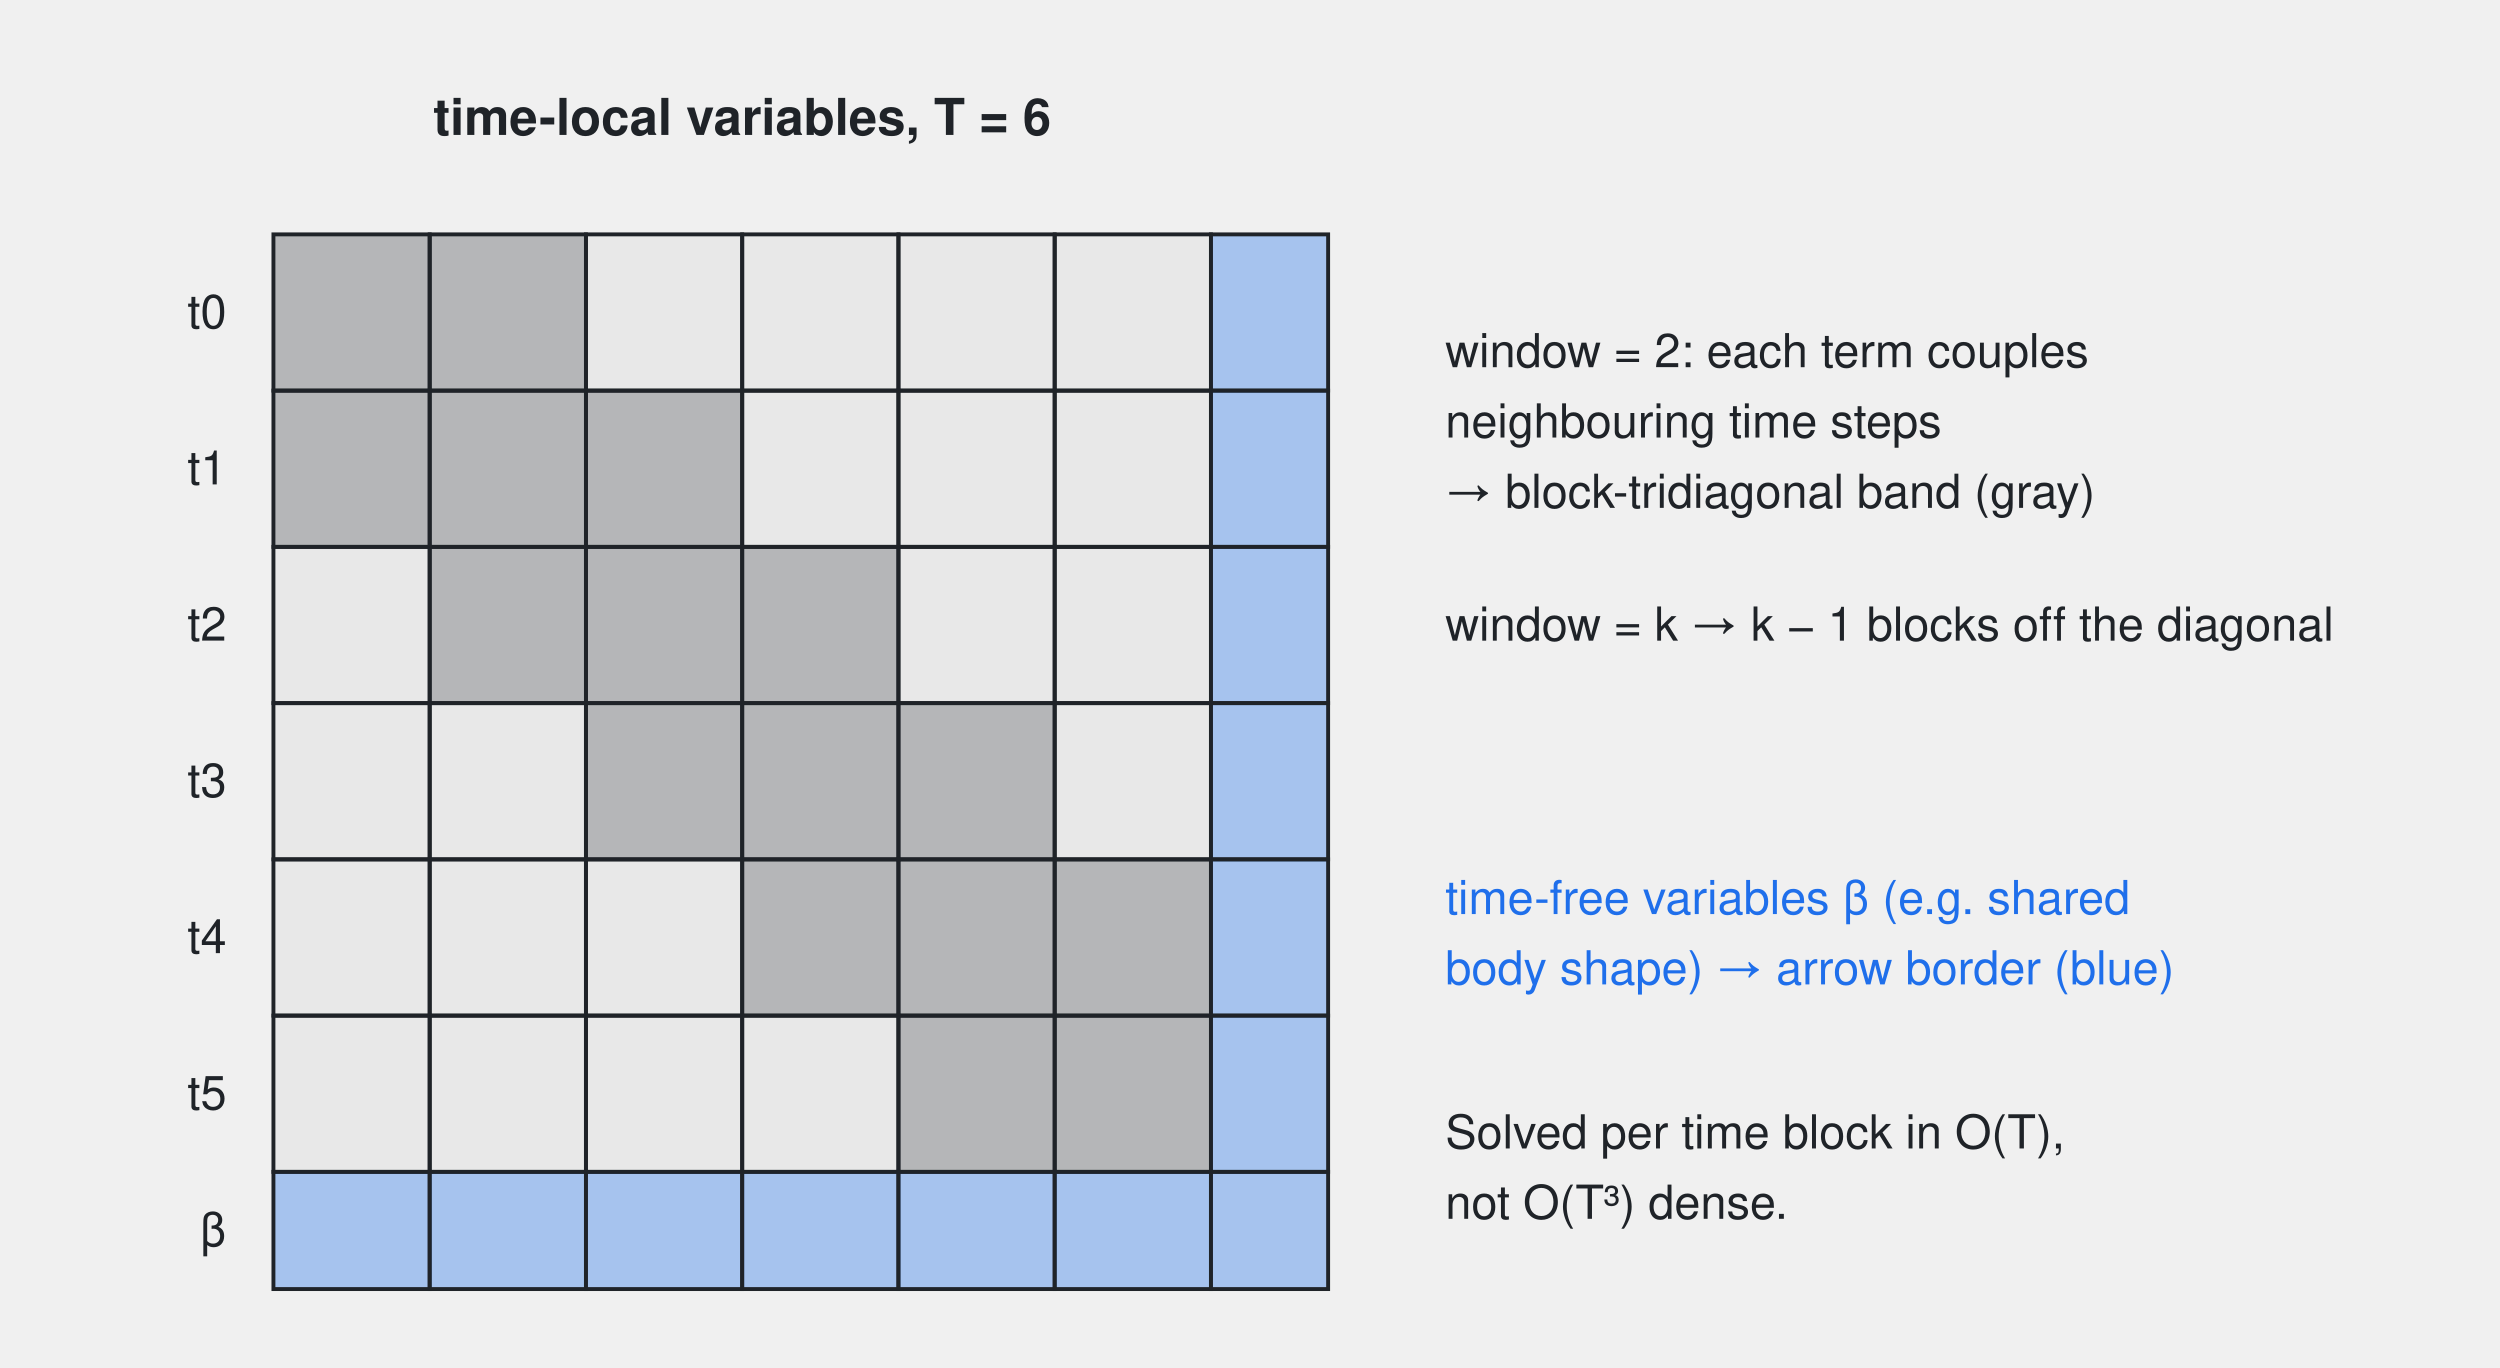
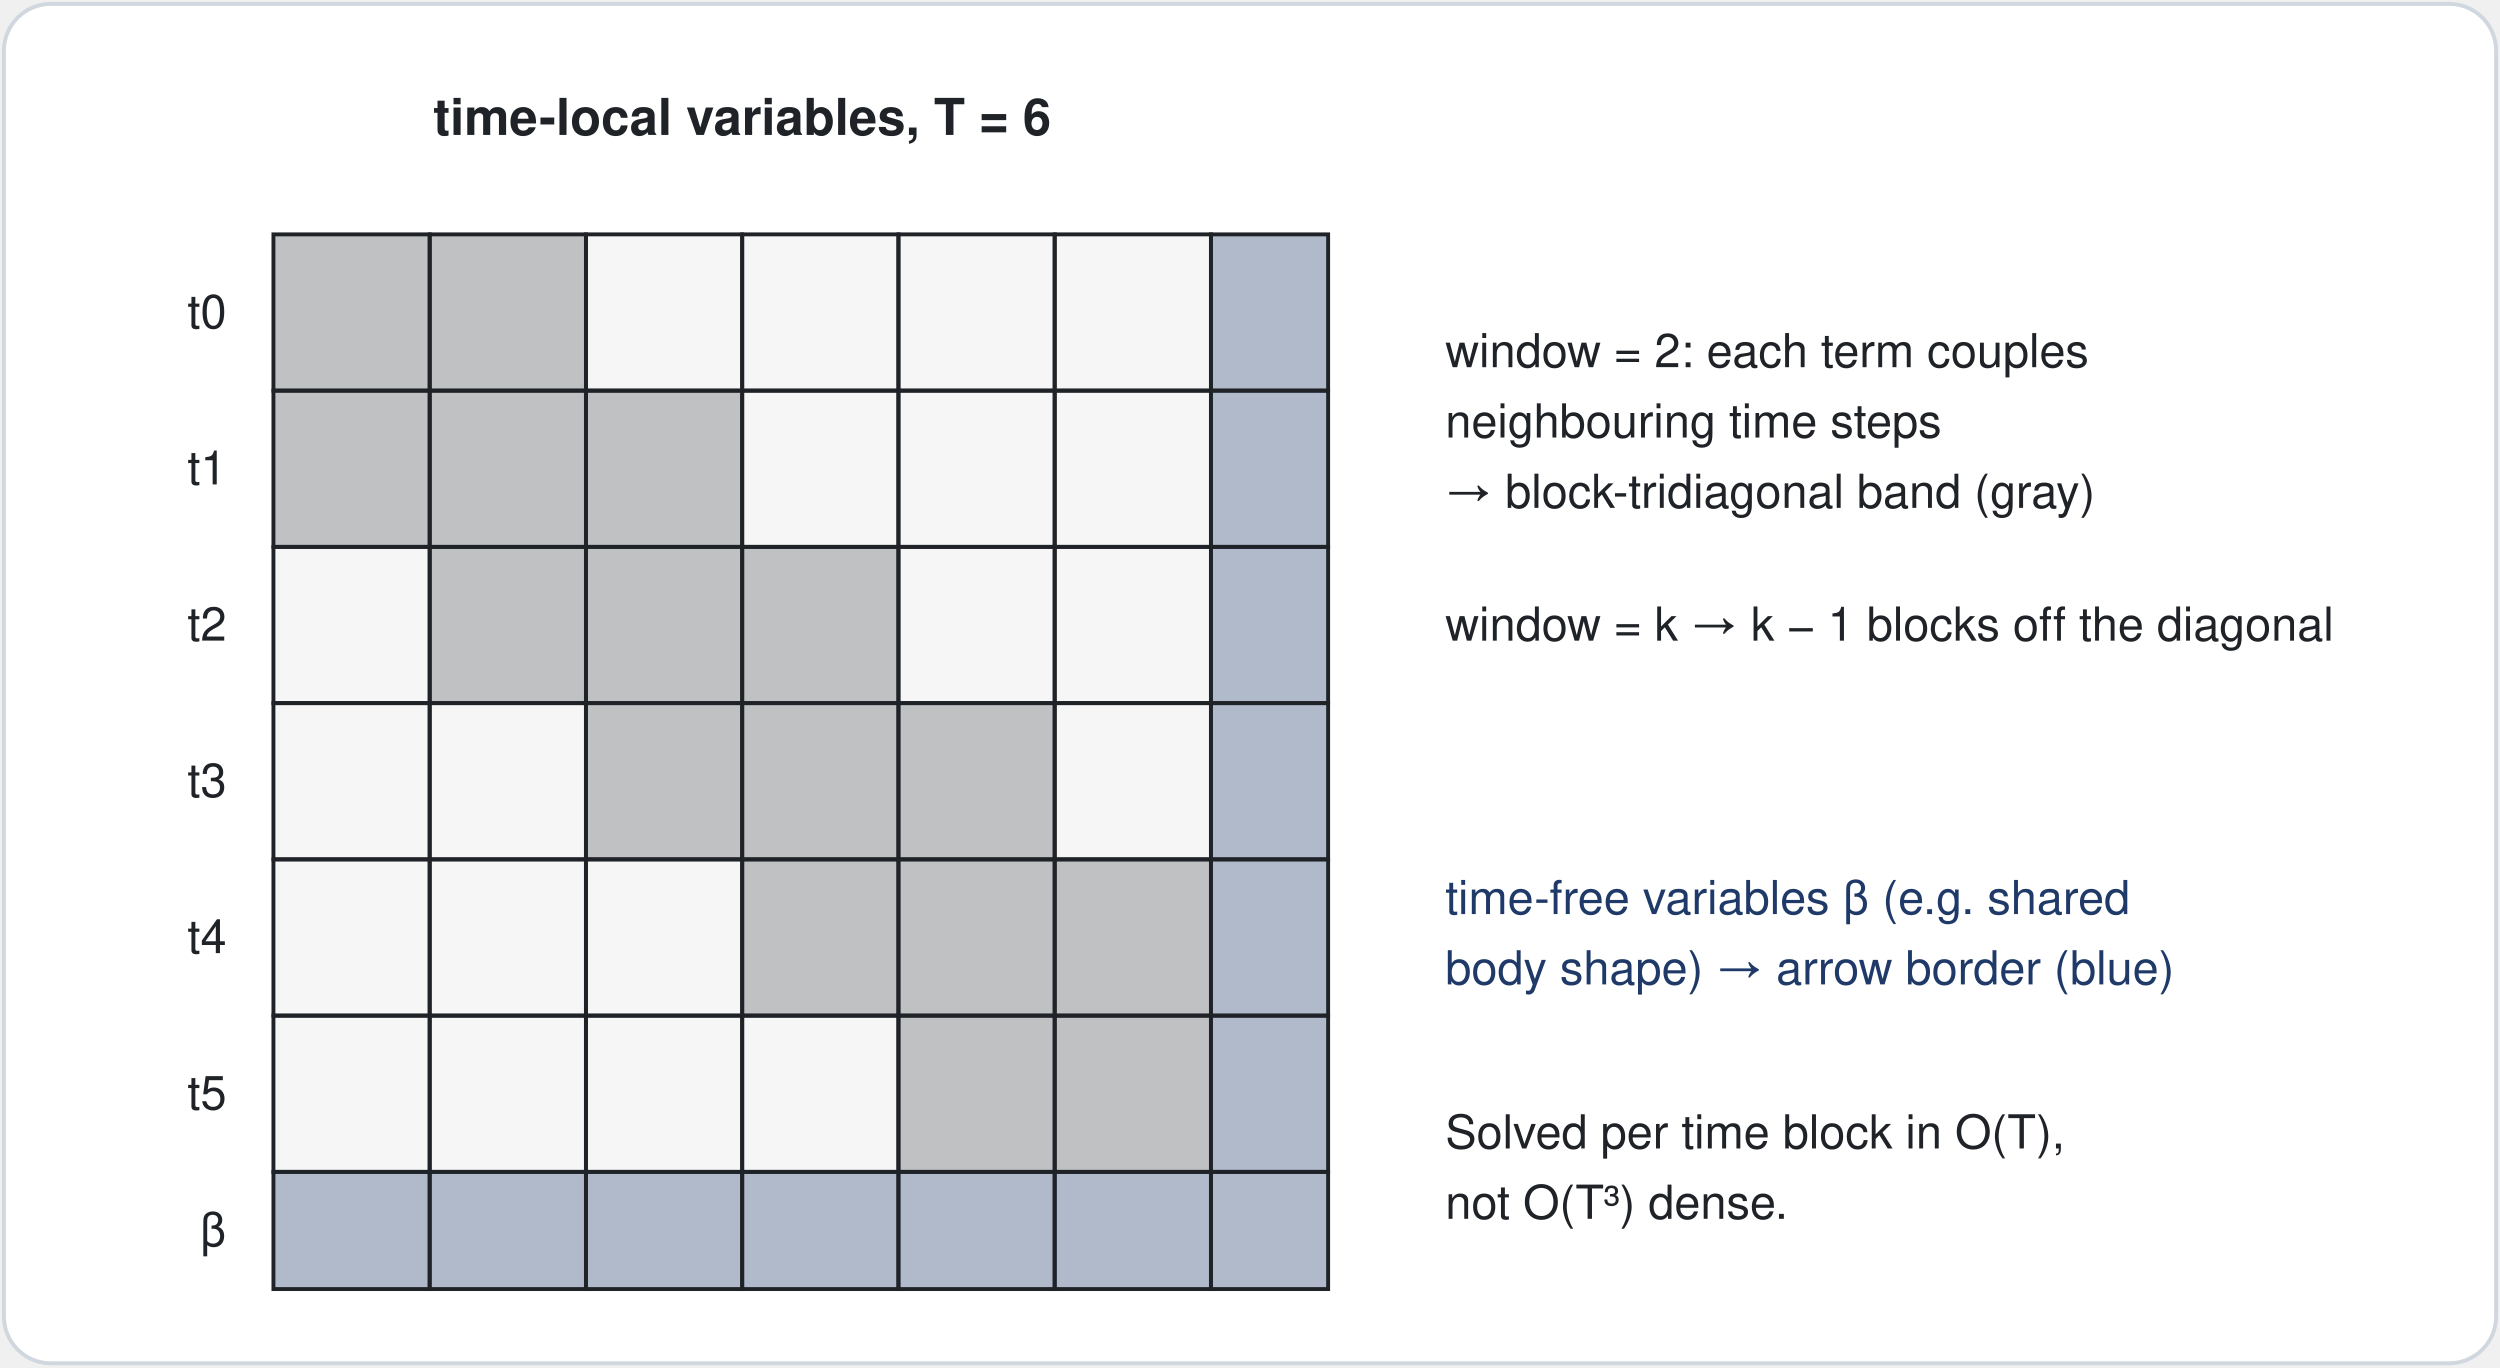
<svg xmlns="http://www.w3.org/2000/svg" viewBox="0 0 640 350" width="640" height="350" style="color:#1f2328">
  <defs>
    <marker id="a" viewBox="0 0 10 10" refX="9" refY="5" markerWidth="7" markerHeight="7" orient="auto">
      <path d="M0,0 L10,5 L0,10 z" fill="currentColor" />
    </marker>
    <marker id="ah" viewBox="0 0 10 10" refX="9" refY="5" markerWidth="7" markerHeight="7" orient="auto">
-       <path d="M0,0 L10,5 L0,10 z" fill="#1f6feb" />
+       <path d="M0,0 L10,5 L0,10 z" fill="#1f3a68" />
    </marker>
  </defs>
+   <rect x="1" y="1" width="638" height="348" rx="12" fill="#ffffff" stroke="#d0d7de" stroke-width="1" />
  <text x="190.0" y="30" font-size="13" text-anchor="middle" fill="currentColor" font-family="Helvetica, Arial, sans-serif" font-weight="600" dominant-baseline="middle">time-local variables, T = 6</text>
  <rect x="70" y="60" width="40" height="40" fill="currentColor" fill-opacity="0.28" stroke="currentColor" stroke-width="1" />
  <rect x="110" y="60" width="40" height="40" fill="currentColor" fill-opacity="0.28" stroke="currentColor" stroke-width="1" />
  <rect x="150" y="60" width="40" height="40" fill="currentColor" fill-opacity="0.04" stroke="currentColor" stroke-width="1" />
  <rect x="190" y="60" width="40" height="40" fill="currentColor" fill-opacity="0.04" stroke="currentColor" stroke-width="1" />
  <rect x="230" y="60" width="40" height="40" fill="currentColor" fill-opacity="0.04" stroke="currentColor" stroke-width="1" />
  <rect x="270" y="60" width="40" height="40" fill="currentColor" fill-opacity="0.04" stroke="currentColor" stroke-width="1" />
-   <rect x="310" y="60" width="30" height="40" fill="#1f6feb" fill-opacity="0.35" stroke="currentColor" stroke-width="1" />
+   <rect x="310" y="60" width="30" height="40" fill="#1f3a68" fill-opacity="0.35" stroke="currentColor" stroke-width="1" />
  <rect x="70" y="100" width="40" height="40" fill="currentColor" fill-opacity="0.28" stroke="currentColor" stroke-width="1" />
  <rect x="110" y="100" width="40" height="40" fill="currentColor" fill-opacity="0.28" stroke="currentColor" stroke-width="1" />
  <rect x="150" y="100" width="40" height="40" fill="currentColor" fill-opacity="0.28" stroke="currentColor" stroke-width="1" />
  <rect x="190" y="100" width="40" height="40" fill="currentColor" fill-opacity="0.04" stroke="currentColor" stroke-width="1" />
  <rect x="230" y="100" width="40" height="40" fill="currentColor" fill-opacity="0.04" stroke="currentColor" stroke-width="1" />
  <rect x="270" y="100" width="40" height="40" fill="currentColor" fill-opacity="0.04" stroke="currentColor" stroke-width="1" />
-   <rect x="310" y="100" width="30" height="40" fill="#1f6feb" fill-opacity="0.35" stroke="currentColor" stroke-width="1" />
+   <rect x="310" y="100" width="30" height="40" fill="#1f3a68" fill-opacity="0.35" stroke="currentColor" stroke-width="1" />
  <rect x="70" y="140" width="40" height="40" fill="currentColor" fill-opacity="0.04" stroke="currentColor" stroke-width="1" />
  <rect x="110" y="140" width="40" height="40" fill="currentColor" fill-opacity="0.28" stroke="currentColor" stroke-width="1" />
  <rect x="150" y="140" width="40" height="40" fill="currentColor" fill-opacity="0.28" stroke="currentColor" stroke-width="1" />
  <rect x="190" y="140" width="40" height="40" fill="currentColor" fill-opacity="0.28" stroke="currentColor" stroke-width="1" />
  <rect x="230" y="140" width="40" height="40" fill="currentColor" fill-opacity="0.04" stroke="currentColor" stroke-width="1" />
  <rect x="270" y="140" width="40" height="40" fill="currentColor" fill-opacity="0.04" stroke="currentColor" stroke-width="1" />
-   <rect x="310" y="140" width="30" height="40" fill="#1f6feb" fill-opacity="0.35" stroke="currentColor" stroke-width="1" />
+   <rect x="310" y="140" width="30" height="40" fill="#1f3a68" fill-opacity="0.35" stroke="currentColor" stroke-width="1" />
  <rect x="70" y="180" width="40" height="40" fill="currentColor" fill-opacity="0.04" stroke="currentColor" stroke-width="1" />
  <rect x="110" y="180" width="40" height="40" fill="currentColor" fill-opacity="0.04" stroke="currentColor" stroke-width="1" />
  <rect x="150" y="180" width="40" height="40" fill="currentColor" fill-opacity="0.28" stroke="currentColor" stroke-width="1" />
  <rect x="190" y="180" width="40" height="40" fill="currentColor" fill-opacity="0.28" stroke="currentColor" stroke-width="1" />
  <rect x="230" y="180" width="40" height="40" fill="currentColor" fill-opacity="0.28" stroke="currentColor" stroke-width="1" />
  <rect x="270" y="180" width="40" height="40" fill="currentColor" fill-opacity="0.04" stroke="currentColor" stroke-width="1" />
-   <rect x="310" y="180" width="30" height="40" fill="#1f6feb" fill-opacity="0.35" stroke="currentColor" stroke-width="1" />
+   <rect x="310" y="180" width="30" height="40" fill="#1f3a68" fill-opacity="0.35" stroke="currentColor" stroke-width="1" />
  <rect x="70" y="220" width="40" height="40" fill="currentColor" fill-opacity="0.04" stroke="currentColor" stroke-width="1" />
  <rect x="110" y="220" width="40" height="40" fill="currentColor" fill-opacity="0.04" stroke="currentColor" stroke-width="1" />
  <rect x="150" y="220" width="40" height="40" fill="currentColor" fill-opacity="0.04" stroke="currentColor" stroke-width="1" />
  <rect x="190" y="220" width="40" height="40" fill="currentColor" fill-opacity="0.28" stroke="currentColor" stroke-width="1" />
  <rect x="230" y="220" width="40" height="40" fill="currentColor" fill-opacity="0.28" stroke="currentColor" stroke-width="1" />
  <rect x="270" y="220" width="40" height="40" fill="currentColor" fill-opacity="0.28" stroke="currentColor" stroke-width="1" />
-   <rect x="310" y="220" width="30" height="40" fill="#1f6feb" fill-opacity="0.35" stroke="currentColor" stroke-width="1" />
+   <rect x="310" y="220" width="30" height="40" fill="#1f3a68" fill-opacity="0.35" stroke="currentColor" stroke-width="1" />
  <rect x="70" y="260" width="40" height="40" fill="currentColor" fill-opacity="0.04" stroke="currentColor" stroke-width="1" />
  <rect x="110" y="260" width="40" height="40" fill="currentColor" fill-opacity="0.04" stroke="currentColor" stroke-width="1" />
  <rect x="150" y="260" width="40" height="40" fill="currentColor" fill-opacity="0.04" stroke="currentColor" stroke-width="1" />
  <rect x="190" y="260" width="40" height="40" fill="currentColor" fill-opacity="0.04" stroke="currentColor" stroke-width="1" />
  <rect x="230" y="260" width="40" height="40" fill="currentColor" fill-opacity="0.28" stroke="currentColor" stroke-width="1" />
  <rect x="270" y="260" width="40" height="40" fill="currentColor" fill-opacity="0.28" stroke="currentColor" stroke-width="1" />
-   <rect x="310" y="260" width="30" height="40" fill="#1f6feb" fill-opacity="0.35" stroke="currentColor" stroke-width="1" />
-   <rect x="70" y="300" width="40" height="30" fill="#1f6feb" fill-opacity="0.35" stroke="currentColor" stroke-width="1" />
-   <rect x="110" y="300" width="40" height="30" fill="#1f6feb" fill-opacity="0.35" stroke="currentColor" stroke-width="1" />
-   <rect x="150" y="300" width="40" height="30" fill="#1f6feb" fill-opacity="0.35" stroke="currentColor" stroke-width="1" />
-   <rect x="190" y="300" width="40" height="30" fill="#1f6feb" fill-opacity="0.35" stroke="currentColor" stroke-width="1" />
-   <rect x="230" y="300" width="40" height="30" fill="#1f6feb" fill-opacity="0.35" stroke="currentColor" stroke-width="1" />
-   <rect x="270" y="300" width="40" height="30" fill="#1f6feb" fill-opacity="0.35" stroke="currentColor" stroke-width="1" />
-   <rect x="310" y="300" width="30" height="30" fill="#1f6feb" fill-opacity="0.35" stroke="currentColor" stroke-width="1" />
+   <rect x="310" y="260" width="30" height="40" fill="#1f3a68" fill-opacity="0.35" stroke="currentColor" stroke-width="1" />
+   <rect x="70" y="300" width="40" height="30" fill="#1f3a68" fill-opacity="0.35" stroke="currentColor" stroke-width="1" />
+   <rect x="110" y="300" width="40" height="30" fill="#1f3a68" fill-opacity="0.35" stroke="currentColor" stroke-width="1" />
+   <rect x="150" y="300" width="40" height="30" fill="#1f3a68" fill-opacity="0.35" stroke="currentColor" stroke-width="1" />
+   <rect x="190" y="300" width="40" height="30" fill="#1f3a68" fill-opacity="0.35" stroke="currentColor" stroke-width="1" />
+   <rect x="230" y="300" width="40" height="30" fill="#1f3a68" fill-opacity="0.35" stroke="currentColor" stroke-width="1" />
+   <rect x="270" y="300" width="40" height="30" fill="#1f3a68" fill-opacity="0.35" stroke="currentColor" stroke-width="1" />
+   <rect x="310" y="300" width="30" height="30" fill="#1f3a68" fill-opacity="0.35" stroke="currentColor" stroke-width="1" />
  <text x="58" y="80" font-size="12" text-anchor="end" fill="currentColor" font-family="Helvetica, Arial, sans-serif" dominant-baseline="middle">t0</text>
  <text x="58" y="120" font-size="12" text-anchor="end" fill="currentColor" font-family="Helvetica, Arial, sans-serif" dominant-baseline="middle">t1</text>
  <text x="58" y="160" font-size="12" text-anchor="end" fill="currentColor" font-family="Helvetica, Arial, sans-serif" dominant-baseline="middle">t2</text>
  <text x="58" y="200" font-size="12" text-anchor="end" fill="currentColor" font-family="Helvetica, Arial, sans-serif" dominant-baseline="middle">t3</text>
  <text x="58" y="240" font-size="12" text-anchor="end" fill="currentColor" font-family="Helvetica, Arial, sans-serif" dominant-baseline="middle">t4</text>
  <text x="58" y="280" font-size="12" text-anchor="end" fill="currentColor" font-family="Helvetica, Arial, sans-serif" dominant-baseline="middle">t5</text>
  <text x="58" y="315" font-size="12" text-anchor="end" fill="currentColor" font-family="Helvetica, Arial, sans-serif" dominant-baseline="middle">β</text>
  <text x="370" y="90" font-size="12" text-anchor="start" fill="currentColor" font-family="Helvetica, Arial, sans-serif" dominant-baseline="middle">window = 2: each term couples</text>
  <text x="370" y="108" font-size="12" text-anchor="start" fill="currentColor" font-family="Helvetica, Arial, sans-serif" dominant-baseline="middle">neighbouring time steps</text>
  <text x="370" y="126" font-size="12" text-anchor="start" fill="currentColor" font-family="Helvetica, Arial, sans-serif" dominant-baseline="middle">→ block-tridiagonal band (gray)</text>
  <text x="370" y="160" font-size="12" text-anchor="start" fill="currentColor" font-family="Helvetica, Arial, sans-serif" dominant-baseline="middle">window = k → k − 1 blocks off the diagonal</text>
-   <text x="370" y="230" font-size="12" text-anchor="start" fill="#1f6feb" font-family="Helvetica, Arial, sans-serif" dominant-baseline="middle">time-free variables β (e.g. shared</text>
-   <text x="370" y="248" font-size="12" text-anchor="start" fill="#1f6feb" font-family="Helvetica, Arial, sans-serif" dominant-baseline="middle">body shape) → arrow border (blue)</text>
+   <text x="370" y="230" font-size="12" text-anchor="start" fill="#1f3a68" font-family="Helvetica, Arial, sans-serif" dominant-baseline="middle">time-free variables β (e.g. shared</text>
+   <text x="370" y="248" font-size="12" text-anchor="start" fill="#1f3a68" font-family="Helvetica, Arial, sans-serif" dominant-baseline="middle">body shape) → arrow border (blue)</text>
  <text x="370" y="290" font-size="12" text-anchor="start" fill="currentColor" font-family="Helvetica, Arial, sans-serif" dominant-baseline="middle">Solved per time block in O(T),</text>
  <text x="370" y="308" font-size="12" text-anchor="start" fill="currentColor" font-family="Helvetica, Arial, sans-serif" dominant-baseline="middle">not O(T³) dense.</text>
</svg>
